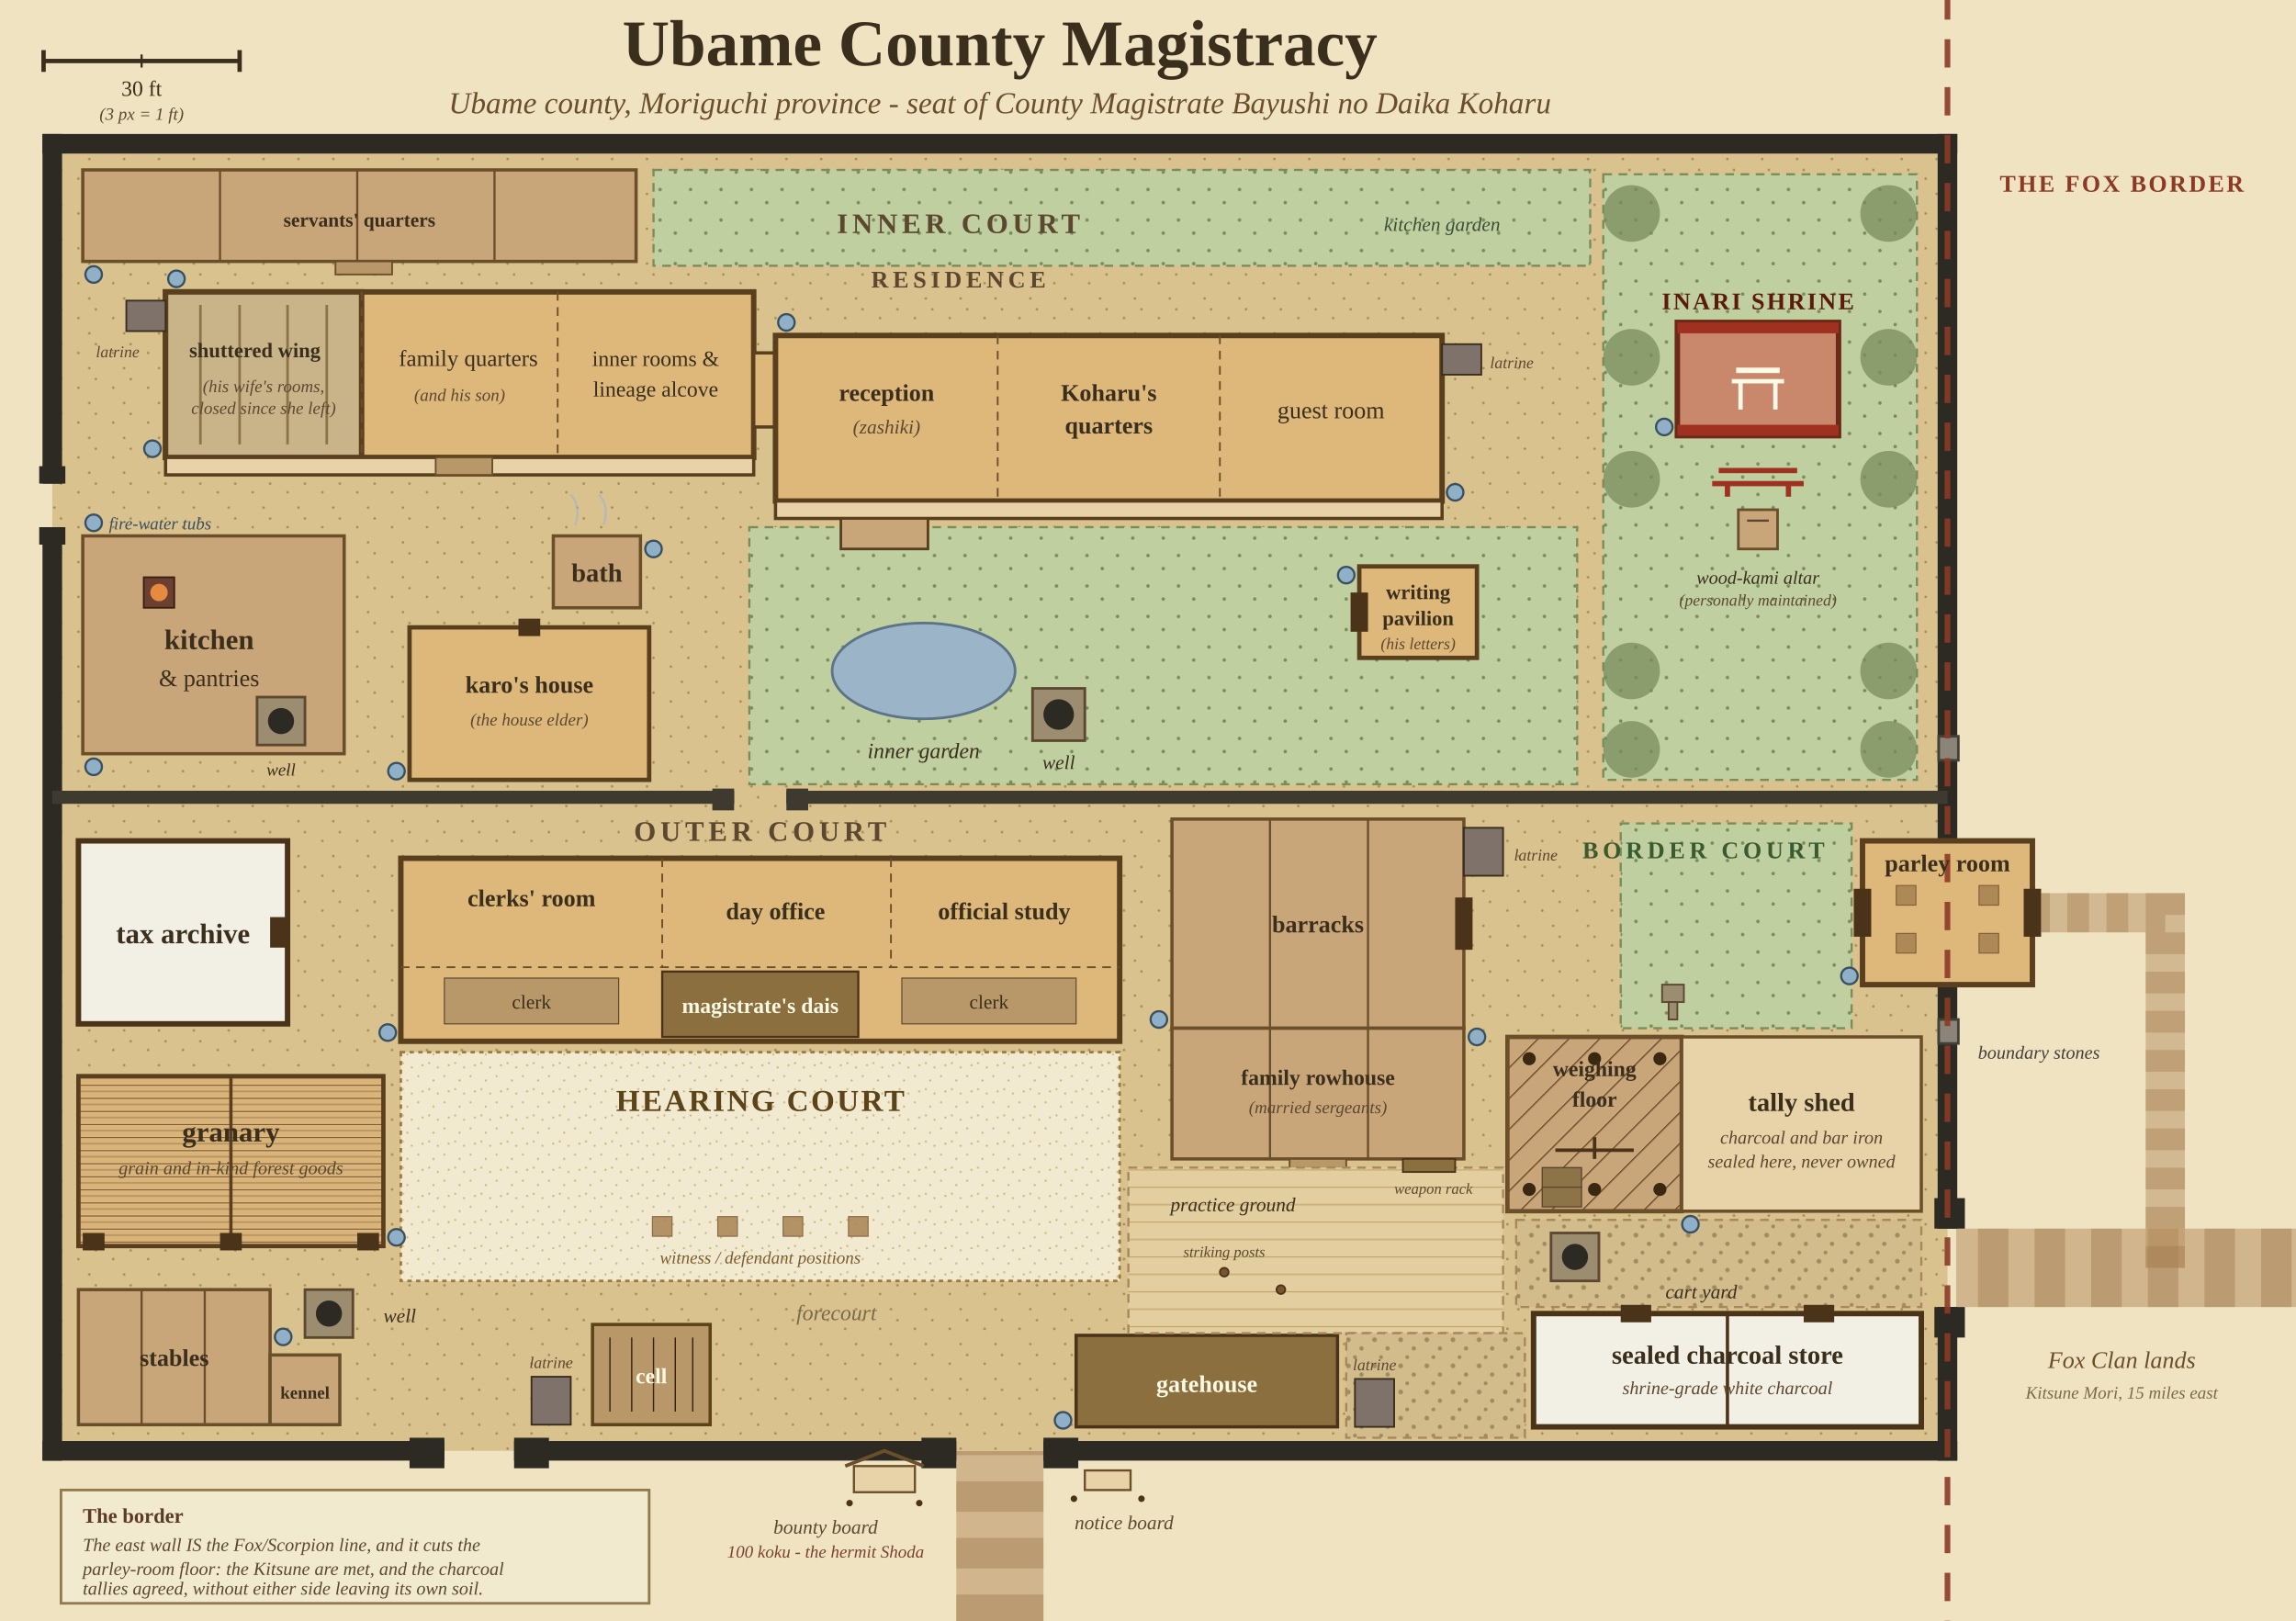
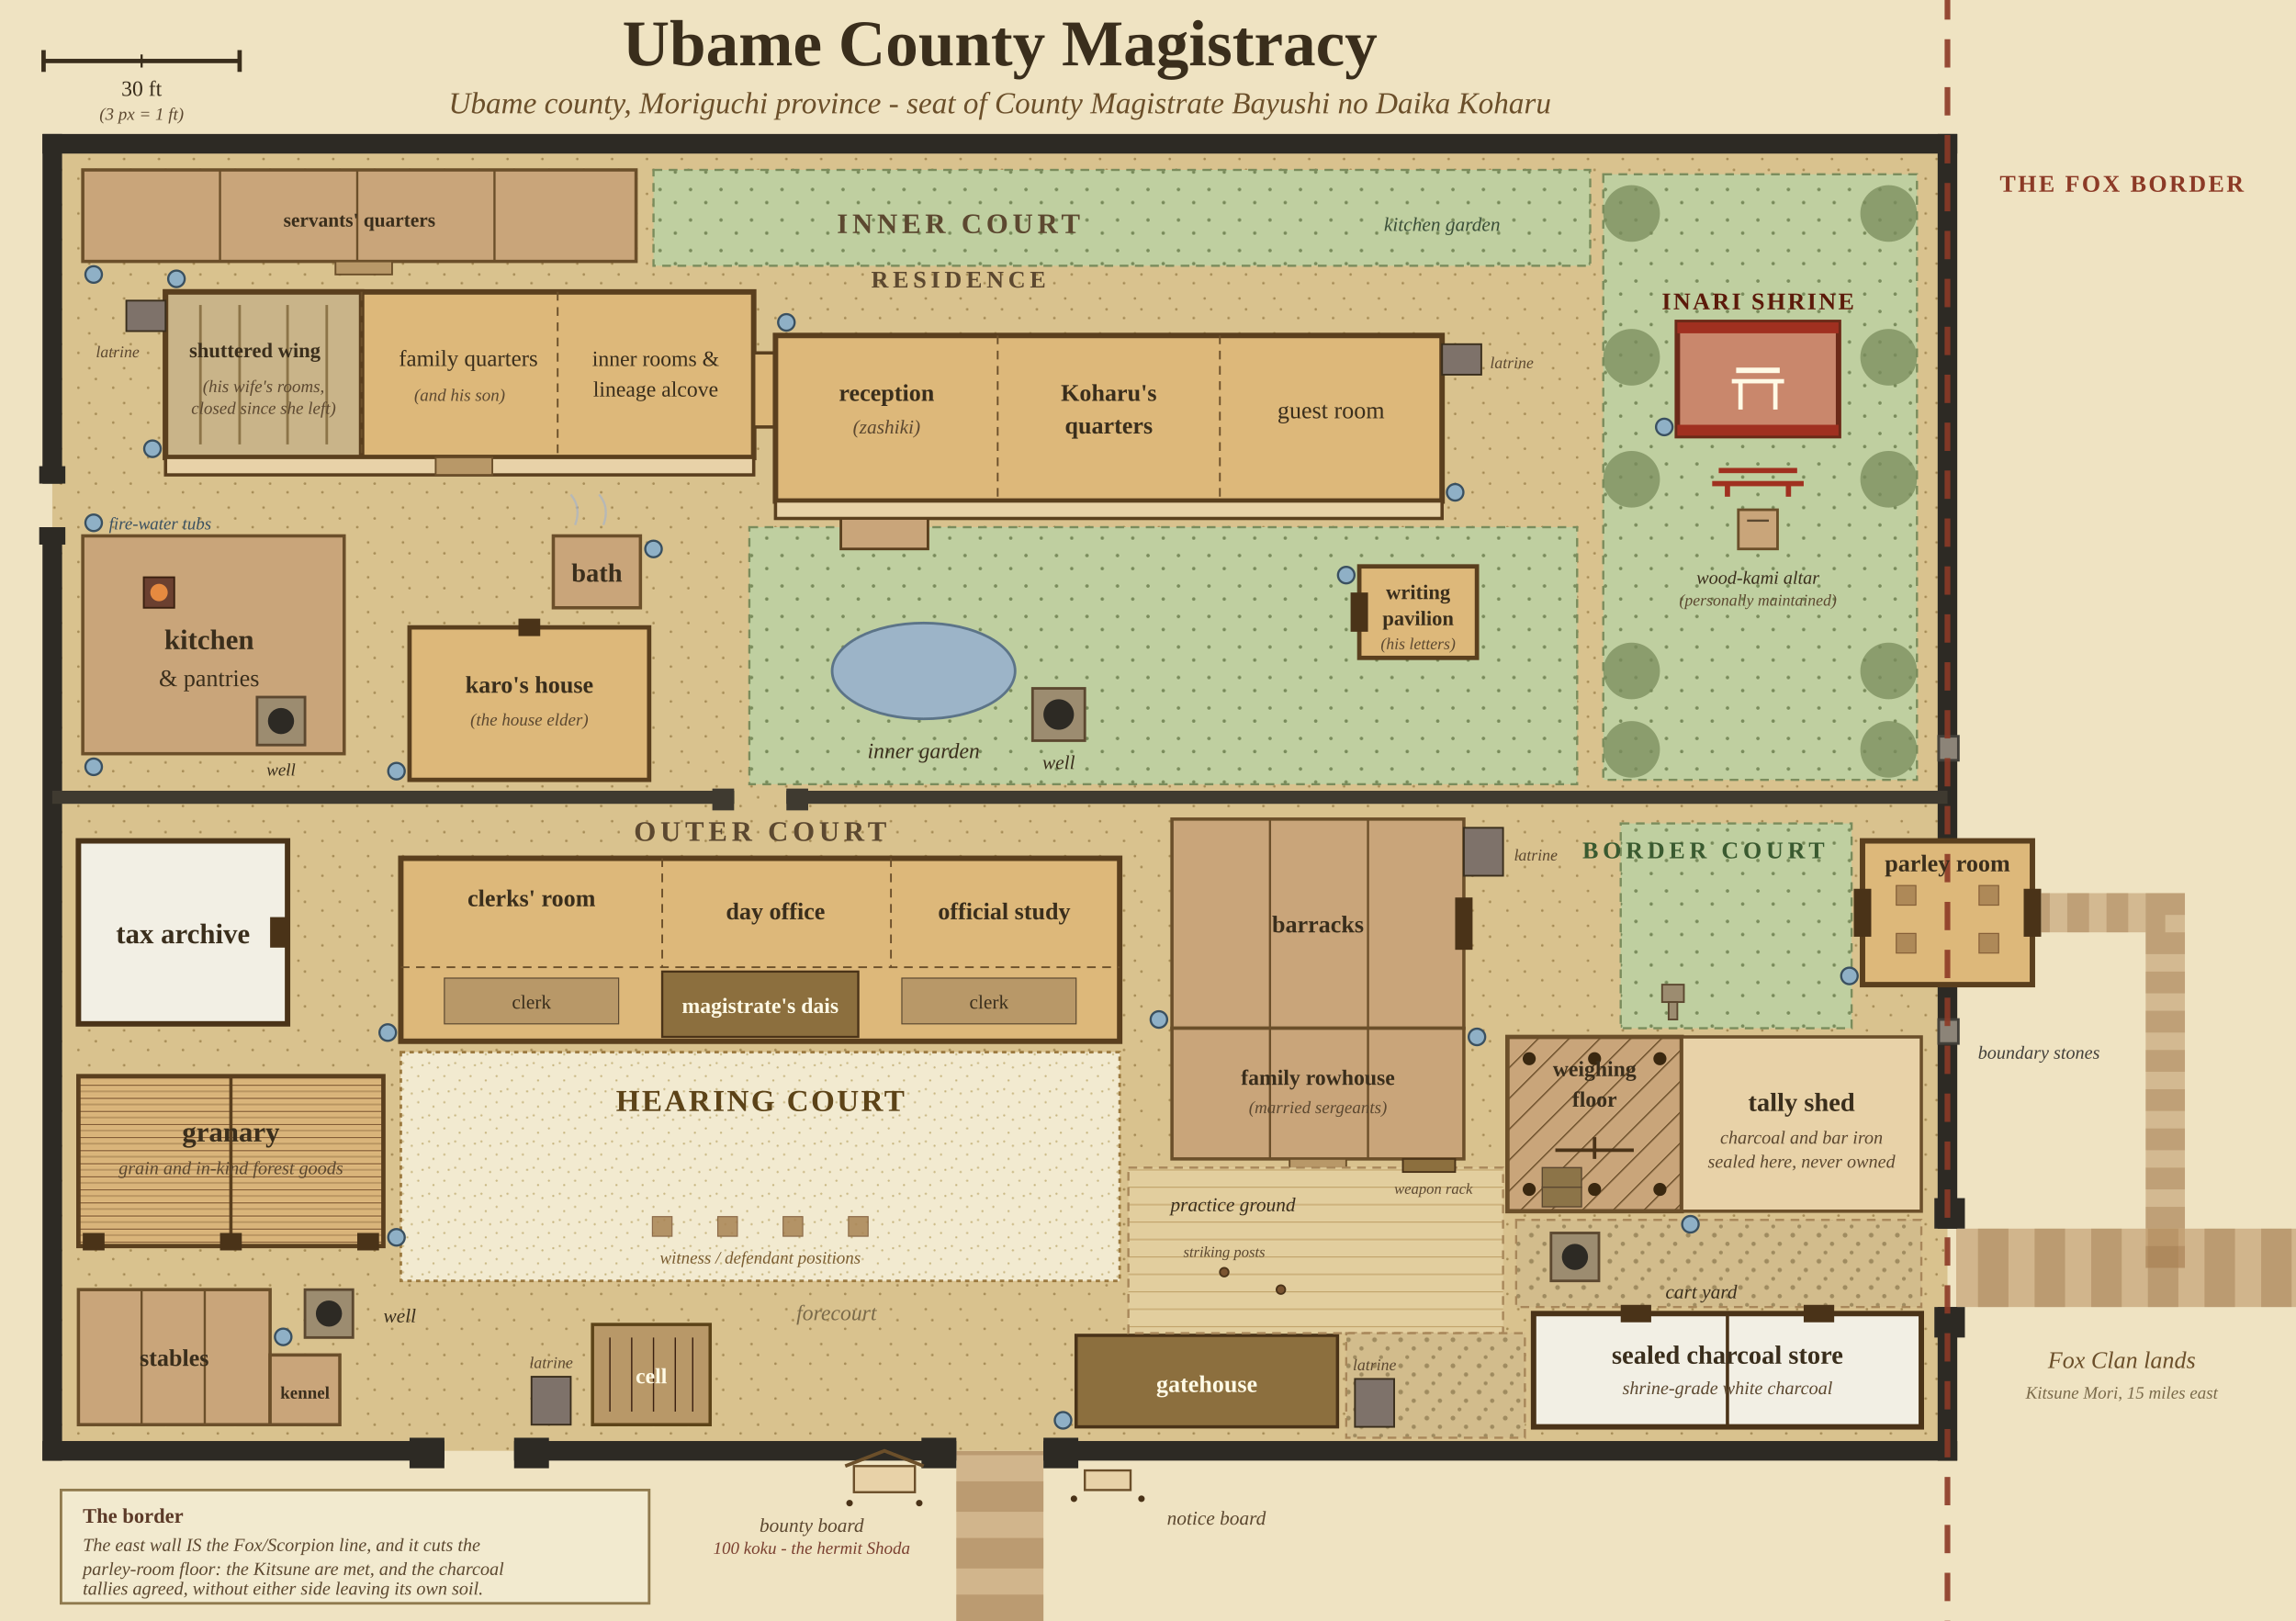
<svg xmlns="http://www.w3.org/2000/svg" viewBox="176 84 1054 744" font-family="Georgia, 'Times New Roman', serif">
  <defs>
    <pattern id="colonnade-hatch" patternUnits="userSpaceOnUse" width="10" height="10" patternTransform="rotate(45)">
      <rect width="10" height="10" fill="#C9A57A" />
      <line x1="0" y1="0" x2="0" y2="10" stroke="#6B4F2A" stroke-width="1.2" />
    </pattern>
    <pattern id="garden-stipple" patternUnits="userSpaceOnUse" width="14" height="14">
      <rect width="14" height="14" fill="#BFCFA0" />
      <circle cx="3" cy="3" r="0.8" fill="#7A8C5C" />
      <circle cx="10" cy="9" r="0.8" fill="#7A8C5C" />
    </pattern>
    <pattern id="court-earth" patternUnits="userSpaceOnUse" width="16" height="16">
      <rect width="16" height="16" fill="#D9C28E" />
      <circle cx="4" cy="6" r="0.6" fill="#A88E58" />
      <circle cx="12" cy="2" r="0.6" fill="#A88E58" />
      <circle cx="9" cy="13" r="0.6" fill="#A88E58" />
    </pattern>
    <pattern id="keiko-earth" patternUnits="userSpaceOnUse" width="16" height="16">
      <rect width="16" height="16" fill="#E2CE9E" />
      <line x1="0" y1="5" x2="16" y2="5" stroke="#C2A46C" stroke-width="0.5" />
      <line x1="0" y1="13" x2="16" y2="13" stroke="#C2A46C" stroke-width="0.5" />
    </pattern>
    <pattern id="oshirasu-sand" patternUnits="userSpaceOnUse" width="12" height="12">
      <rect width="12" height="12" fill="#F2EAD0" />
      <circle cx="3" cy="4" r="0.5" fill="#C9B884" />
      <circle cx="8" cy="2" r="0.5" fill="#C9B884" />
      <circle cx="10" cy="9" r="0.5" fill="#C9B884" />
      <circle cx="5" cy="10" r="0.5" fill="#C9B884" />
      <circle cx="1" cy="8" r="0.5" fill="#C9B884" />
    </pattern>
    <pattern id="granary-slats" patternUnits="userSpaceOnUse" width="14" height="6">
      <rect width="14" height="6" fill="#D9B47A" />
      <line x1="0" y1="0" x2="14" y2="0" stroke="#7A5430" stroke-width="0.8" />
      <line x1="0" y1="3" x2="14" y2="3" stroke="#A88454" stroke-width="0.5" />
    </pattern>
    <pattern id="cart-gravel" patternUnits="userSpaceOnUse" width="12" height="12">
      <rect width="12" height="12" fill="#D2BC8C" />
      <circle cx="3" cy="3" r="1.1" fill="#A08C60" />
      <circle cx="9" cy="7" r="1.0" fill="#A08C60" />
      <circle cx="6" cy="11" r="0.9" fill="#A08C60" />
    </pattern>
  </defs>
  <rect x="0" y="0" width="1300" height="900" fill="#EFE3C2" data-kind="-" />
  <g data-kind="road">
    <path d="M 635 830 L 635 750" stroke="#B89060" stroke-width="40" stroke-linecap="butt" opacity="0.55" />
    <path d="M 635 830 L 635 750" stroke="#9C7448" stroke-width="40" stroke-dasharray="14 12" fill="none" opacity="0.4" />
  </g>
  <g data-kind="road">
    <path d="M 1280 666 L 1074 666" stroke="#B89060" stroke-width="36" stroke-linecap="butt" opacity="0.55" />
    <path d="M 1280 666 L 1074 666" stroke="#9C7448" stroke-width="36" stroke-dasharray="14 12" fill="none" opacity="0.4" />
    <path d="M 1170 666 L 1170 503 L 1113 503" stroke="#B89060" stroke-width="18" fill="none" stroke-linecap="butt" opacity="0.5" />
    <path d="M 1170 666 L 1170 503 L 1113 503" stroke="#9C7448" stroke-width="18" stroke-dasharray="10 8" fill="none" opacity="0.35" />
  </g>
  <text x="635" y="114" text-anchor="middle" font-size="30" font-weight="bold" fill="#3A2E1C" data-kind="-">Ubame County Magistracy</text>
  <text x="635" y="136" text-anchor="middle" font-size="14" font-style="italic" fill="#6B4F2A" data-kind="-">Ubame county, Moriguchi province - seat of County Magistrate Bayushi no Daika Koharu</text>
  <g data-kind="-">
    <g stroke="#3A2E1C">
      <line x1="196" y1="112" x2="286" y2="112" stroke-width="2" />
      <line x1="196" y1="107" x2="196" y2="117" stroke-width="2" />
      <line x1="286" y1="107" x2="286" y2="117" stroke-width="2" />
      <line x1="241" y1="109" x2="241" y2="115" stroke-width="1" />
    </g>
    <text x="241" y="128" text-anchor="middle" font-size="10" fill="#3A2E1C">30 ft</text>
    <text x="241" y="139" text-anchor="middle" font-size="8" font-style="italic" fill="#5C4830">(3 px = 1 ft)</text>
  </g>
  <rect x="200" y="150" width="870" height="301" fill="url(#court-earth)" id="precinct" data-kind="inner court" />
  <rect x="200" y="450" width="870" height="300" fill="url(#court-earth)" id="precinct" data-kind="outer court" />
  <g stroke="#2D2A24" stroke-width="9" fill="none" stroke-linecap="square" data-kind="compound wall">
    <line x1="200" y1="150" x2="1070" y2="150" />
    <line x1="200" y1="150" x2="200" y2="301.5" />
    <line x1="200" y1="330.5" x2="200" y2="750" />
    <line x1="1070" y1="150" x2="1070" y2="465.5" />
    <line x1="1070" y1="540.5" x2="1070" y2="643.5" />
    <line x1="1070" y1="688.5" x2="1070" y2="750" />
    <line x1="200" y1="750" x2="375.5" y2="750" />
    <line x1="416.5" y1="750" x2="610.5" y2="750" />
    <line x1="659.5" y1="750" x2="1070" y2="750" />
  </g>
  <g fill="#2D2A24" data-kind="side gate">
    <rect x="599" y="744" width="16" height="14" data-kind="main gate" />
    <rect x="655" y="744" width="16" height="14" data-kind="main gate" />
    <rect x="364" y="744" width="16" height="14" />
    <rect x="412" y="744" width="16" height="14" />
    <rect x="194" y="298" width="12" height="8" />
    <rect x="194" y="326" width="12" height="8" />
    <rect x="1064" y="634" width="14" height="14" />
    <rect x="1064" y="684" width="14" height="14" />
  </g>
  <g stroke="#3F3A30" stroke-width="6" fill="none" data-kind="court divider">
    <line x1="200" y1="450" x2="513" y2="450" />
    <line x1="537" y1="450" x2="1070" y2="450" />
  </g>
  <g fill="#3F3A30" data-kind="nakamon" data-part-of="court divider">
    <rect x="503" y="446" width="10" height="10" />
    <rect x="537" y="446" width="10" height="10" />
  </g>
  <g data-kind="tax archive">
    <rect x="212" y="470" width="96" height="84" fill="#F2EFE4" stroke="#4A3318" stroke-width="2.5" />
    <rect x="300" y="505" width="8" height="14" fill="#4A3318" data-kind="door" />
    <text x="260" y="517" text-anchor="middle" font-size="13" font-weight="bold" fill="#3A2E1C">tax archive</text>
  </g>
  <g data-kind="granary">
    <rect x="212" y="578" width="140" height="78" fill="url(#granary-slats)" stroke="#5A3F1E" stroke-width="2" />
    <line x1="282" y1="578" x2="282" y2="656" stroke="#5A3F1E" stroke-width="1.5" />
    <g data-kind="granary stilts">
      <rect x="214" y="650" width="10" height="8" fill="#4A3318" />
      <rect x="277" y="650" width="10" height="8" fill="#4A3318" />
      <rect x="340" y="650" width="10" height="8" fill="#4A3318" />
    </g>
    <text x="282" y="608" text-anchor="middle" font-size="13" font-weight="bold" fill="#3A2E1C">granary</text>
    <text x="282" y="623" text-anchor="middle" font-size="8.5" font-style="italic" fill="#5C4830">grain and in-kind forest goods</text>
  </g>
  <g data-kind="stables">
    <rect x="212" y="676" width="88" height="62" fill="#C9A57A" stroke="#6B4F2A" stroke-width="1.5" />
    <line x1="241" y1="676" x2="241" y2="738" stroke="#6B4F2A" stroke-width="1" />
    <line x1="270" y1="676" x2="270" y2="738" stroke="#6B4F2A" stroke-width="1" />
    <text x="256" y="711" text-anchor="middle" font-size="11" font-weight="bold" fill="#3A2E1C">stables</text>
  </g>
  <g data-kind="kennel">
    <rect x="300" y="706" width="32" height="32" fill="#C9A57A" stroke="#6B4F2A" stroke-width="1.5" />
    <text x="316" y="726" text-anchor="middle" font-size="8" font-weight="bold" fill="#3A2E1C">kennel</text>
  </g>
  <g data-kind="latrine">
    <rect x="420" y="716" width="18" height="22" fill="#7E726A" stroke="#3A2E1C" stroke-width="0.8" />
    <text x="429" y="712" text-anchor="middle" font-size="7.5" font-style="italic" fill="#5C4830">latrine</text>
  </g>
  <g data-kind="well">
    <rect x="316" y="676" width="22" height="22" fill="#9C8C70" stroke="#5C4830" stroke-width="1.2" />
    <circle cx="327" cy="687" r="6" fill="#2D2A24" />
    <text x="352" y="691" text-anchor="start" font-size="9" font-style="italic" fill="#3A2E1C">well</text>
  </g>
  <g data-kind="office hall">
    <rect x="360" y="478" width="330" height="84" fill="#DDB87A" />
    <rect x="360" y="478" width="120" height="50" fill="#DDB87A" data-kind="clerks' room" />
    <rect x="480" y="478" width="105" height="50" fill="#DDB87A" data-kind="day office" />
    <rect x="585" y="478" width="105" height="50" fill="#DDB87A" data-kind="official study" />
    <rect x="360" y="478" width="330" height="84" fill="none" stroke="#5A3F1E" stroke-width="2.5" />
    <line x1="360" y1="528" x2="690" y2="528" stroke="#6B4F2A" stroke-width="0.8" stroke-dasharray="4 3" />
    <line x1="480" y1="478" x2="480" y2="528" stroke="#6B4F2A" stroke-width="0.8" stroke-dasharray="4 3" />
    <line x1="585" y1="478" x2="585" y2="528" stroke="#6B4F2A" stroke-width="0.8" stroke-dasharray="4 3" />
    <text x="420" y="500" text-anchor="middle" font-size="11" font-weight="bold" fill="#3A2E1C" data-kind="clerks' room">clerks' room</text>
    <text x="532" y="506" text-anchor="middle" font-size="11" font-weight="bold" fill="#3A2E1C" data-kind="day office">day office</text>
    <text x="637" y="506" text-anchor="middle" font-size="11" font-weight="bold" fill="#3A2E1C" data-kind="official study">official study</text>
    <rect x="480" y="530" width="90" height="30" fill="#8C6F3E" stroke="#4A3318" stroke-width="1" data-kind="magistrate's dais" />
    <text x="525" y="549" text-anchor="middle" font-size="10" fill="#FFFAE6" font-weight="bold" data-kind="magistrate's dais">magistrate's dais</text>
    <g data-kind="clerks' seats">
      <rect x="380" y="533" width="80" height="21" fill="#B89868" stroke="#5C4830" stroke-width="0.5" />
      <text x="420" y="547" text-anchor="middle" font-size="9" fill="#3A2E1C">clerk</text>
      <rect x="590" y="533" width="80" height="21" fill="#B89868" stroke="#5C4830" stroke-width="0.5" />
      <text x="630" y="547" text-anchor="middle" font-size="9" fill="#3A2E1C">clerk</text>
    </g>
  </g>
  <g data-kind="hearing court">
    <rect x="360" y="567" width="330" height="105" fill="url(#oshirasu-sand)" stroke="#9C7A40" stroke-width="1.2" stroke-dasharray="2 2" />
    <text x="525" y="594" text-anchor="middle" font-size="14" font-weight="bold" fill="#5C4318" letter-spacing="1">HEARING COURT</text>
    <g data-kind="kneeling positions">
      <g fill="#A88454" stroke="#7A5430" stroke-width="0.5" opacity="0.85">
        <rect x="475.5" y="642.5" width="9" height="9" />
        <rect x="505.5" y="642.5" width="9" height="9" />
        <rect x="535.5" y="642.5" width="9" height="9" />
        <rect x="565.5" y="642.5" width="9" height="9" />
      </g>
      <text x="525" y="664" text-anchor="middle" font-size="8" font-style="italic" fill="#7A5C30">witness / defendant positions</text>
    </g>
  </g>
  <g data-kind="cell">
    <rect x="448" y="692" width="54" height="46" fill="#B89868" stroke="#5C4318" stroke-width="1.5" />
    <line x1="456" y1="698" x2="456" y2="732" stroke="#3A2010" stroke-width="0.6" />
    <line x1="466" y1="698" x2="466" y2="732" stroke="#3A2010" stroke-width="0.6" />
    <line x1="494" y1="698" x2="494" y2="732" stroke="#3A2010" stroke-width="0.6" />
    <line x1="486" y1="698" x2="486" y2="732" stroke="#3A2010" stroke-width="0.6" />
    <line x1="476" y1="698" x2="476" y2="732" stroke="#3A2010" stroke-width="0.6" />
    <text x="475" y="719" text-anchor="middle" font-size="10" font-weight="bold" fill="#FFFAE6">cell</text>
  </g>
  <g data-kind="gatehouse">
    <rect x="670" y="697" width="120" height="42" fill="#8C6F3E" stroke="#4A3318" stroke-width="1.5" />
    <text x="730" y="723" text-anchor="middle" font-size="11" font-weight="bold" fill="#FFFAE6">gatehouse</text>
  </g>
  <g data-kind="barracks">
    <rect x="714" y="460" width="134" height="96" fill="#C9A57A" stroke="#6B4F2A" stroke-width="1.5" />
    <line x1="759" y1="460" x2="759" y2="556" stroke="#6B4F2A" stroke-width="1" />
    <line x1="804" y1="460" x2="804" y2="556" stroke="#6B4F2A" stroke-width="1" />
    <rect x="844" y="496" width="8" height="24" fill="#4A3318" data-kind="door" />
    <text x="781" y="512" text-anchor="middle" font-size="11" font-weight="bold" fill="#3A2E1C">barracks</text>
  </g>
  <g data-kind="retainers' quarters">
    <rect x="714" y="556" width="134" height="60" fill="#C9A57A" stroke="#6B4F2A" stroke-width="1.5" />
    <line x1="759" y1="556" x2="759" y2="616" stroke="#6B4F2A" stroke-width="1" />
    <line x1="804" y1="556" x2="804" y2="616" stroke="#6B4F2A" stroke-width="1" />
    <rect x="768" y="616" width="26" height="6" fill="#B89868" stroke="#6B4F2A" stroke-width="0.8" data-kind="door" />
    <text x="781" y="582" text-anchor="middle" font-size="10" font-weight="bold" fill="#3A2E1C">family rowhouse</text>
    <text x="781" y="595" text-anchor="middle" font-size="8" font-style="italic" fill="#5C4830">(married sergeants)</text>
  </g>
  <g data-kind="latrine">
    <rect x="848" y="464" width="18" height="22" fill="#7E726A" stroke="#3A2E1C" stroke-width="0.8" />
    <text x="871" y="479" text-anchor="start" font-size="7.5" font-style="italic" fill="#5C4830">latrine</text>
  </g>
  <g data-kind="practice ground">
    <rect x="694" y="620" width="172" height="76" fill="url(#keiko-earth)" stroke="#A8875A" stroke-width="1" stroke-dasharray="4 3" />
    <text x="742" y="640" text-anchor="middle" font-size="9" font-style="italic" fill="#3A2E1C">practice ground</text>
    <g data-kind="striking posts">
      <circle cx="738" cy="668" r="2" fill="#7A5430" stroke="#4A3318" stroke-width="0.8" />
      <circle cx="764" cy="676" r="2" fill="#7A5430" stroke="#4A3318" stroke-width="0.8" />
      <text x="738" y="661" text-anchor="middle" font-size="7" font-style="italic" fill="#5C4830">striking posts</text>
    </g>
    <g data-kind="weapon rack">
      <rect x="820" y="616" width="24" height="6" fill="#8C6F3E" stroke="#4A3318" stroke-width="0.8" />
      <text x="852" y="632" text-anchor="end" font-size="7" font-style="italic" fill="#5C4830">weapon rack</text>
    </g>
  </g>
  <g data-kind="border court">
    <rect x="920" y="462" width="106" height="94" fill="url(#garden-stipple)" stroke="#7A8C5C" stroke-width="1" stroke-dasharray="4 3" />
    <g transform="translate(944, 540)" data-kind="stone lantern">
      <rect x="-5" y="-4" width="10" height="8" fill="#9C8C70" stroke="#5C4830" stroke-width="0.8" />
      <rect x="-2" y="4" width="4" height="8" fill="#9C8C70" stroke="#5C4830" stroke-width="0.8" />
    </g>
  </g>
  <g data-kind="weighing floor">
    <rect x="868" y="560" width="80" height="80" fill="url(#colonnade-hatch)" stroke="#6B4F2A" stroke-width="2" />
    <circle cx="878" cy="570" r="3" fill="#3A2810" />
    <circle cx="938" cy="570" r="3" fill="#3A2810" />
    <circle cx="878" cy="630" r="3" fill="#3A2810" />
    <circle cx="938" cy="630" r="3" fill="#3A2810" />
    <circle cx="908" cy="570" r="3" fill="#3A2810" />
    <circle cx="908" cy="630" r="3" fill="#3A2810" />
    <g data-kind="balance beam">
      <line x1="890" y1="612" x2="926" y2="612" stroke="#4A3318" stroke-width="1.6" />
      <line x1="908" y1="606" x2="908" y2="616" stroke="#4A3318" stroke-width="1.6" />
    </g>
    <g data-kind="charcoal bales">
      <rect x="884" y="620" width="18" height="9" fill="#8C7448" stroke="#5C4830" stroke-width="0.6" />
      <rect x="884" y="629" width="18" height="9" fill="#8C7448" stroke="#5C4830" stroke-width="0.6" />
    </g>
    <text x="908" y="578" text-anchor="middle" font-size="10" font-weight="bold" fill="#3A2E1C">weighing</text>
    <text x="908" y="592" text-anchor="middle" font-size="10" font-weight="bold" fill="#3A2E1C">floor</text>
  </g>
  <g data-kind="tally office">
    <rect x="948" y="560" width="110" height="80" fill="#E8D2A8" stroke="#6B4F2A" stroke-width="1.5" />
    <text x="1003" y="594" text-anchor="middle" font-size="12" font-weight="bold" fill="#3A2E1C">tally shed</text>
    <text x="1003" y="609" text-anchor="middle" font-size="8.5" font-style="italic" fill="#5C4830">charcoal and bar iron</text>
    <text x="1003" y="620" text-anchor="middle" font-size="8.5" font-style="italic" fill="#5C4830">sealed here, never owned</text>
  </g>
  <g data-kind="cart yard">
    <rect x="872" y="644" width="186" height="40" fill="url(#cart-gravel)" stroke="#A8875A" stroke-width="1" stroke-dasharray="4 3" />
    <rect x="794" y="696" width="82" height="48" fill="url(#cart-gravel)" stroke="#A8875A" stroke-width="1" stroke-dasharray="4 3" />
    <text x="957" y="680" text-anchor="middle" font-size="9" font-style="italic" fill="#3A2E1C">cart yard</text>
  </g>
  <g data-kind="latrine">
    <rect x="798" y="717" width="18" height="22" fill="#7E726A" stroke="#3A2E1C" stroke-width="0.8" />
    <text x="807" y="713" text-anchor="middle" font-size="7.5" font-style="italic" fill="#5C4830">latrine</text>
  </g>
  <g data-kind="well">
    <rect x="888" y="650" width="22" height="22" fill="#9C8C70" stroke="#5C4830" stroke-width="1.2" />
    <circle cx="899" cy="661" r="6" fill="#2D2A24" />
  </g>
  <g data-kind="charcoal store">
    <rect x="880" y="687" width="178" height="52" fill="#F2EFE4" stroke="#4A3318" stroke-width="2.5" />
    <line x1="969" y1="687" x2="969" y2="739" stroke="#4A3318" stroke-width="1.5" />
    <rect x="920" y="683" width="14" height="8" fill="#4A3318" data-kind="door" />
    <rect x="1004" y="683" width="14" height="8" fill="#4A3318" data-kind="door" />
    <text x="969" y="710" text-anchor="middle" font-size="12" font-weight="bold" fill="#3A2E1C">sealed charcoal store</text>
    <text x="969" y="724" text-anchor="middle" font-size="8.5" font-style="italic" fill="#5C4830">shrine-grade white charcoal</text>
  </g>
  <g data-kind="servants' quarters">
    <rect x="214" y="162" width="254" height="42" fill="#C9A57A" stroke="#6B4F2A" stroke-width="1.5" />
    <line x1="277" y1="162" x2="277" y2="204" stroke="#6B4F2A" stroke-width="1" />
    <line x1="340" y1="162" x2="340" y2="204" stroke="#6B4F2A" stroke-width="1" />
    <line x1="403" y1="162" x2="403" y2="204" stroke="#6B4F2A" stroke-width="1" />
    <rect x="330" y="204" width="26" height="6" fill="#B89868" stroke="#6B4F2A" stroke-width="0.8" data-kind="door" />
    <text x="341" y="188" text-anchor="middle" font-size="9" font-weight="bold" fill="#3A2E1C">servants' quarters</text>
  </g>
  <g data-kind="vegetable garden">
    <rect x="476" y="162" width="430" height="44" fill="url(#garden-stipple)" stroke="#7A8C5C" stroke-width="1" stroke-dasharray="4 3" />
    <text x="838" y="190" text-anchor="middle" font-size="9" font-style="italic" fill="#3A4E38">kitchen garden</text>
  </g>
  <rect x="912" y="164" width="144" height="278" fill="url(#garden-stipple)" stroke="#7A8C5C" stroke-width="1" stroke-dasharray="4 3" data-kind="shrine grove" />
  <g fill="#7A8C5C" opacity="0.75" data-kind="shrine grove">
    <circle cx="925" cy="182" r="13" />
    <circle cx="1043" cy="182" r="13" />
    <circle cx="925" cy="248" r="13" />
    <circle cx="1043" cy="248" r="13" />
    <circle cx="925" cy="304" r="13" />
    <circle cx="1043" cy="304" r="13" />
    <circle cx="925" cy="392" r="13" />
    <circle cx="1043" cy="392" r="13" />
    <circle cx="925" cy="428" r="13" />
    <circle cx="1043" cy="428" r="13" />
  </g>
  <g data-kind="compound shrine">
    <rect x="946" y="232" width="74" height="52" fill="#C9876C" stroke="#6B2A18" stroke-width="2.5" />
    <rect x="946" y="232" width="74" height="5" fill="#A03020" />
    <rect x="946" y="279" width="74" height="5" fill="#A03020" />
    <g transform="translate(983, 254)">
      <line x1="-10" y1="0" x2="10" y2="0" stroke="#FFFAE6" stroke-width="2.5" />
      <line x1="-12" y1="5" x2="12" y2="5" stroke="#FFFAE6" stroke-width="2" />
      <line x1="-8" y1="5" x2="-8" y2="18" stroke="#FFFAE6" stroke-width="2" />
      <line x1="8" y1="5" x2="8" y2="18" stroke="#FFFAE6" stroke-width="2" />
    </g>
  </g>
  <text x="983" y="226" text-anchor="middle" font-size="11" font-weight="bold" fill="#5C1A0A" letter-spacing="1" data-kind="compound shrine">INARI SHRINE</text>
  <g stroke="#A03020" stroke-width="2.4" fill="none" data-kind="torii" data-part-of="compound shrine">
    <line x1="965" y1="300" x2="1001" y2="300" />
    <line x1="962" y1="306" x2="1004" y2="306" />
    <line x1="969" y1="306" x2="969" y2="312" />
    <line x1="997" y1="306" x2="997" y2="312" />
  </g>
  <g data-kind="wood-kami altar">
    <rect x="974" y="318" width="18" height="18" fill="#C9A57A" stroke="#6B4F2A" stroke-width="1.2" />
    <line x1="978" y1="323" x2="988" y2="323" stroke="#5C4830" stroke-width="1" />
    <text x="983" y="352" text-anchor="middle" font-size="8.5" font-style="italic" fill="#3A2E1C">wood-kami altar</text>
    <text x="983" y="362" text-anchor="middle" font-size="7.5" font-style="italic" fill="#5C4830">(personally maintained)</text>
  </g>
  <g data-kind="residence">
    <rect x="252" y="218" width="270" height="76" fill="#DDB87A" />
    <rect x="342" y="218" width="90" height="76" fill="#DDB87A" data-kind="family quarters" />
    <rect x="432" y="218" width="90" height="76" fill="#DDB87A" data-kind="inner rooms" />
    <rect x="252" y="218" width="270" height="76" fill="none" stroke="#5A3F1E" stroke-width="2.5" />
    <rect x="252" y="218" width="90" height="76" fill="#C9B489" stroke="#5A3F1E" stroke-width="2.5" data-kind="shuttered wing" />
    <rect x="252" y="294" width="270" height="8" fill="#E8D2A8" stroke="#5A3F1E" stroke-width="1.5" data-kind="engawa" />
    <line x1="342" y1="218" x2="342" y2="294" stroke="#6B4F2A" stroke-width="0.8" stroke-dasharray="4 3" />
    <line x1="432" y1="218" x2="432" y2="294" stroke="#6B4F2A" stroke-width="0.8" stroke-dasharray="4 3" />
    <g data-kind="shuttered wing">
      <g stroke="#8C7448" stroke-width="1.2">
        <line x1="268" y1="224" x2="268" y2="288" />
        <line x1="286" y1="224" x2="286" y2="288" />
        <line x1="308" y1="224" x2="308" y2="288" />
        <line x1="326" y1="224" x2="326" y2="288" />
      </g>
    </g>
    <rect x="376" y="294" width="26" height="8" fill="#B89868" stroke="#6B4F2A" stroke-width="0.8" data-kind="door" />
    <g data-kind="shuttered wing">
      <text x="293" y="248" text-anchor="middle" font-size="9.5" font-weight="bold" fill="#3A2E1C">shuttered wing</text>
      <text x="297" y="264" text-anchor="middle" font-size="8" font-style="italic" fill="#5C4830">(his wife's rooms,</text>
      <text x="297" y="274" text-anchor="middle" font-size="8" font-style="italic" fill="#5C4830">closed since she left)</text>
    </g>
    <g data-kind="family quarters">
      <text x="391" y="252" text-anchor="middle" font-size="10.5" fill="#3A2E1C">family quarters</text>
      <text x="387" y="268" text-anchor="middle" font-size="8" font-style="italic" fill="#5C4830">(and his son)</text>
    </g>
    <text x="477" y="252" text-anchor="middle" font-size="10" fill="#3A2E1C" data-kind="inner rooms">inner rooms &amp;</text>
    <text x="477" y="266" text-anchor="middle" font-size="10" fill="#3A2E1C" data-kind="ancestral alcove">lineage alcove</text>
    <rect x="522" y="246" width="10" height="34" fill="#DDB87A" stroke="#5A3F1E" stroke-width="1.5" data-kind="residence corridor" />
    <rect x="532" y="238" width="306" height="76" fill="#DDB87A" />
    <rect x="532" y="238" width="102" height="76" fill="#DDB87A" data-kind="reception room" />
    <rect x="634" y="238" width="102" height="76" fill="#DDB87A" data-kind="lord's quarters" />
    <rect x="736" y="238" width="102" height="76" fill="#DDB87A" data-kind="guest quarters" />
    <rect x="532" y="238" width="306" height="76" fill="none" stroke="#5A3F1E" stroke-width="2.5" />
    <rect x="532" y="314" width="306" height="8" fill="#E8D2A8" stroke="#5A3F1E" stroke-width="1.5" data-kind="engawa" />
    <line x1="634" y1="238" x2="634" y2="314" stroke="#6B4F2A" stroke-width="0.8" stroke-dasharray="4 3" />
    <line x1="736" y1="238" x2="736" y2="314" stroke="#6B4F2A" stroke-width="0.8" stroke-dasharray="4 3" />
    <g data-kind="reception room">
      <text x="583" y="268" text-anchor="middle" font-size="11" font-weight="bold" fill="#3A2E1C">reception</text>
      <text x="583" y="283" text-anchor="middle" font-size="9" font-style="italic" fill="#5C4830">(zashiki)</text>
    </g>
    <g data-kind="lord's quarters">
      <text x="685" y="268" text-anchor="middle" font-size="11" font-weight="bold" fill="#3A2E1C">Koharu's</text>
      <text x="685" y="283" text-anchor="middle" font-size="11" font-weight="bold" fill="#3A2E1C">quarters</text>
    </g>
    <text x="787" y="276" text-anchor="middle" font-size="11" fill="#3A2E1C" data-kind="guest quarters">guest room</text>
  </g>
  <g data-kind="latrine" data-part-of="residence">
    <rect x="838" y="242" width="18" height="14" fill="#7E726A" stroke="#3A2E1C" stroke-width="0.8" />
    <text x="860" y="253" font-size="7.5" font-style="italic" fill="#5C4830">latrine</text>
    <rect x="234" y="222" width="18" height="14" fill="#7E726A" stroke="#3A2E1C" stroke-width="0.8" />
    <text x="230" y="248" text-anchor="middle" font-size="7.5" font-style="italic" fill="#5C4830">latrine</text>
  </g>
  <g data-kind="kitchen">
    <rect x="214" y="330" width="120" height="100" fill="#C9A57A" stroke="#6B4F2A" stroke-width="1.5" />
    <g data-kind="hearth">
      <rect x="242" y="349" width="14" height="14" fill="#6B4030" stroke="#3A2010" stroke-width="0.8" />
      <circle cx="249" cy="356" r="4" fill="#E68A40" />
    </g>
    <text x="272" y="382" text-anchor="middle" font-size="13" font-weight="bold" fill="#3A2E1C">kitchen</text>
    <text x="272" y="399" text-anchor="middle" font-size="11" fill="#3A2E1C">&amp; pantries</text>
    <rect x="294" y="404" width="22" height="22" fill="#9C8C70" stroke="#5C4830" stroke-width="1.2" data-kind="well" />
    <circle cx="305" cy="415" r="6" fill="#2D2A24" data-kind="well" />
    <text x="305" y="440" text-anchor="middle" font-size="8" font-style="italic" fill="#3A2E1C" data-kind="well">well</text>
  </g>
  <g data-kind="bath">
    <rect x="430" y="330" width="40" height="33" fill="#C9A57A" stroke="#6B4F2A" stroke-width="1.5" />
    <path d="M 440 325 q 3 -8 -2 -14 M 453 325 q 3 -8 -2 -14" stroke="#A8B4C8" stroke-width="1" fill="none" opacity="0.7" />
    <text x="450" y="351" text-anchor="middle" font-size="12" font-weight="bold" fill="#3A2E1C">bath</text>
  </g>
  <g data-kind="karo's house">
    <rect x="364" y="372" width="110" height="70" fill="#DDB87A" stroke="#5A3F1E" stroke-width="2" />
    <rect x="414" y="368" width="10" height="8" fill="#4A3318" data-kind="door" />
    <text x="419" y="402" text-anchor="middle" font-size="11" font-weight="bold" fill="#3A2E1C">karo's house</text>
    <text x="419" y="417" text-anchor="middle" font-size="8" font-style="italic" fill="#5C4830">(the house elder)</text>
  </g>
  <g data-kind="garden">
    <rect x="520" y="326" width="380" height="118" fill="url(#garden-stipple)" stroke="#7A8C5C" stroke-width="1" stroke-dasharray="4 3" />
    <ellipse cx="600" cy="392" rx="42" ry="22" fill="#9CB4C8" stroke="#5C7488" stroke-width="1.2" data-kind="garden pond" />
    <text x="600" y="432" text-anchor="middle" font-size="10" font-style="italic" fill="#3A2E1C">inner garden</text>
  </g>
  <g data-kind="genkan" data-part-of="residence">
    <rect x="562" y="322" width="40" height="14" fill="#C9A57A" stroke="#5A3F1E" stroke-width="1.2" />
  </g>
  <g data-kind="well" data-part-of="garden">
    <rect x="650" y="400" width="24" height="24" fill="#9C8C70" stroke="#5C4830" stroke-width="1.2" />
    <circle cx="662" cy="412" r="7" fill="#2D2A24" />
    <text x="662" y="437" text-anchor="middle" font-size="9" font-style="italic" fill="#3A2E1C">well</text>
  </g>
  <g data-kind="writing pavilion">
    <rect x="800" y="344" width="54" height="42" fill="#DDB87A" stroke="#5A3F1E" stroke-width="2" />
    <rect x="796" y="356" width="8" height="18" fill="#4A3318" data-kind="door" />
    <text x="827" y="359" text-anchor="middle" font-size="9.5" font-weight="bold" fill="#3A2E1C">writing</text>
    <text x="827" y="371" text-anchor="middle" font-size="9.5" font-weight="bold" fill="#3A2E1C">pavilion</text>
    <text x="827" y="382" text-anchor="middle" font-size="7.5" font-style="italic" fill="#5C4830">(his letters)</text>
  </g>
  <g data-kind="parley room">
    <rect x="1031" y="470" width="78" height="66" fill="#DDB87A" stroke="#5A3F1E" stroke-width="2.5" />
    <rect x="1027" y="492" width="8" height="22" fill="#4A3318" data-kind="door" />
    <rect x="1105" y="492" width="8" height="22" fill="#4A3318" data-kind="door" />
    <g fill="#A88454" stroke="#7A5430" stroke-width="0.5" opacity="0.9" data-kind="parley mats">
      <rect x="1046.5" y="490.5" width="9" height="9" />
      <rect x="1046.5" y="512.5" width="9" height="9" />
      <rect x="1084.5" y="490.5" width="9" height="9" />
      <rect x="1084.5" y="512.5" width="9" height="9" />
    </g>
  </g>
  <g fill="#8C8478" stroke="#43403A" stroke-width="1.2" data-kind="boundary stones">
    <rect x="1066" y="422" width="9" height="11" />
    <rect x="1066" y="552" width="9" height="11" />
  </g>
  <g data-kind="notice board">
    <rect x="674" y="759" width="21" height="9" fill="#E8D2A8" stroke="#6B4F2A" stroke-width="1" />
    <circle cx="669" cy="772" r="1.5" fill="#4A3318" />
    <circle cx="700" cy="772" r="1.5" fill="#4A3318" />
-     <text x="692" y="786" text-anchor="middle" font-size="9" font-style="italic" fill="#5C4830">notice board</text>
+     <text x="734.4" y="783.9" text-anchor="middle" font-size="9" font-style="italic" fill="#5C4830">notice board</text>
  </g>
  <g data-kind="notice board">
    <rect x="568" y="757" width="28" height="12" fill="#E8D2A8" stroke="#6B4F2A" stroke-width="1" />
    <path d="M 564 757 L 582 750 L 600 757" fill="none" stroke="#6B4F2A" stroke-width="1.6" />
    <circle cx="566" cy="774" r="1.5" fill="#4A3318" />
    <circle cx="598" cy="774" r="1.5" fill="#4A3318" />
-     <text x="555" y="788" text-anchor="middle" font-size="9" font-style="italic" fill="#5C4830">bounty board</text>
-     <text x="555" y="799" text-anchor="middle" font-size="8" font-style="italic" fill="#7A4030">100 koku - the hermit Shoda</text>
+     <text x="548.6" y="787.2" text-anchor="middle" font-size="9" font-style="italic" fill="#5C4830">bounty board</text>
+     <text x="548.6" y="797.3" text-anchor="middle" font-size="8" font-style="italic" fill="#7A4030">100 koku - the hermit Shoda</text>
  </g>
  <g data-kind="fox border">
    <rect x="204" y="768" width="270" height="52" fill="#F2EAD0" stroke="#8C7448" stroke-width="1.2" opacity="0.95" />
    <text x="214" y="783" font-size="9.5" font-weight="bold" fill="#5C3A28">The border</text>
    <text x="214" y="796" font-size="8.5" font-style="italic" fill="#5C4830">The east wall IS the Fox/Scorpion line, and it cuts the</text>
    <text x="214" y="807" font-size="8.5" font-style="italic" fill="#5C4830">parley-room floor: the Kitsune are met, and the charcoal</text>
    <text x="214" y="816" font-size="8.5" font-style="italic" fill="#5C4830">tallies agreed, without either side leaving its own soil.</text>
  </g>
  <line x1="1070" y1="80" x2="1070" y2="832" stroke="#8C3A26" stroke-width="2.6" stroke-dasharray="13 9" opacity="0.9" data-kind="fox border" />
  <text x="1150" y="172" text-anchor="middle" font-size="11" font-weight="bold" fill="#8C3A26" letter-spacing="1" data-kind="fox border">THE FOX BORDER</text>
  <text x="1150" y="712" text-anchor="middle" font-size="11" font-style="italic" fill="#6B4F2A" data-kind="fox border">Fox Clan lands</text>
  <text x="1150" y="726" text-anchor="middle" font-size="8" font-style="italic" fill="#7A6A4A" data-kind="fox border">Kitsune Mori, 15 miles east</text>
  <text x="1070" y="484" text-anchor="middle" font-size="11" font-weight="bold" fill="#3A2E1C" data-kind="parley room">parley room</text>
  <text x="1084" y="570" text-anchor="start" font-size="8.5" font-style="italic" fill="#43403A" data-kind="boundary stones">boundary stones</text>
  <text x="616" y="191" text-anchor="middle" font-size="13" font-weight="bold" fill="#5C4830" letter-spacing="2" data-kind="inner court">INNER COURT</text>
  <text x="616" y="216" text-anchor="middle" font-size="11" font-weight="bold" fill="#5C4830" letter-spacing="2" data-kind="residence">RESIDENCE</text>
  <text x="525" y="470" text-anchor="middle" font-size="13" font-weight="bold" fill="#5C4830" letter-spacing="2" data-kind="outer court">OUTER COURT</text>
  <text x="958" y="478" text-anchor="middle" font-size="11" font-weight="bold" fill="#3A5A30" letter-spacing="2" data-kind="border court">BORDER COURT</text>
  <text x="560" y="690" text-anchor="middle" font-size="10" font-style="italic" fill="#7A6A4A" data-kind="outer court">forecourt</text>
  <g fill="#8FB0C6" stroke="#3A5060" stroke-width="1" data-kind="fire-water tubs">
    <circle cx="219" cy="324" r="3.8" />
    <circle cx="219" cy="436" r="3.8" />
    <circle cx="219" cy="210" r="3.8" />
    <circle cx="257" cy="212" r="3.8" />
    <circle cx="246" cy="290" r="3.8" />
    <circle cx="537" cy="232" r="3.8" />
    <circle cx="844" cy="310" r="3.8" />
    <circle cx="358" cy="438" r="3.8" />
    <circle cx="476" cy="336" r="3.8" />
    <circle cx="794" cy="348" r="3.8" />
    <circle cx="940" cy="280" r="3.8" />
    <circle cx="354" cy="558" r="3.8" />
    <circle cx="708" cy="552" r="3.8" />
    <circle cx="854" cy="560" r="3.8" />
    <circle cx="664" cy="736" r="3.8" />
    <circle cx="306" cy="697.7" r="3.8" />
    <circle cx="358" cy="652" r="3.8" />
    <circle cx="952" cy="646" r="3.8" />
    <circle cx="1025" cy="532" r="3.8" />
  </g>
  <text x="226" y="327" text-anchor="start" font-size="8" font-style="italic" fill="#3A5060" data-kind="fire-water tubs">fire-water tubs</text>
</svg>
